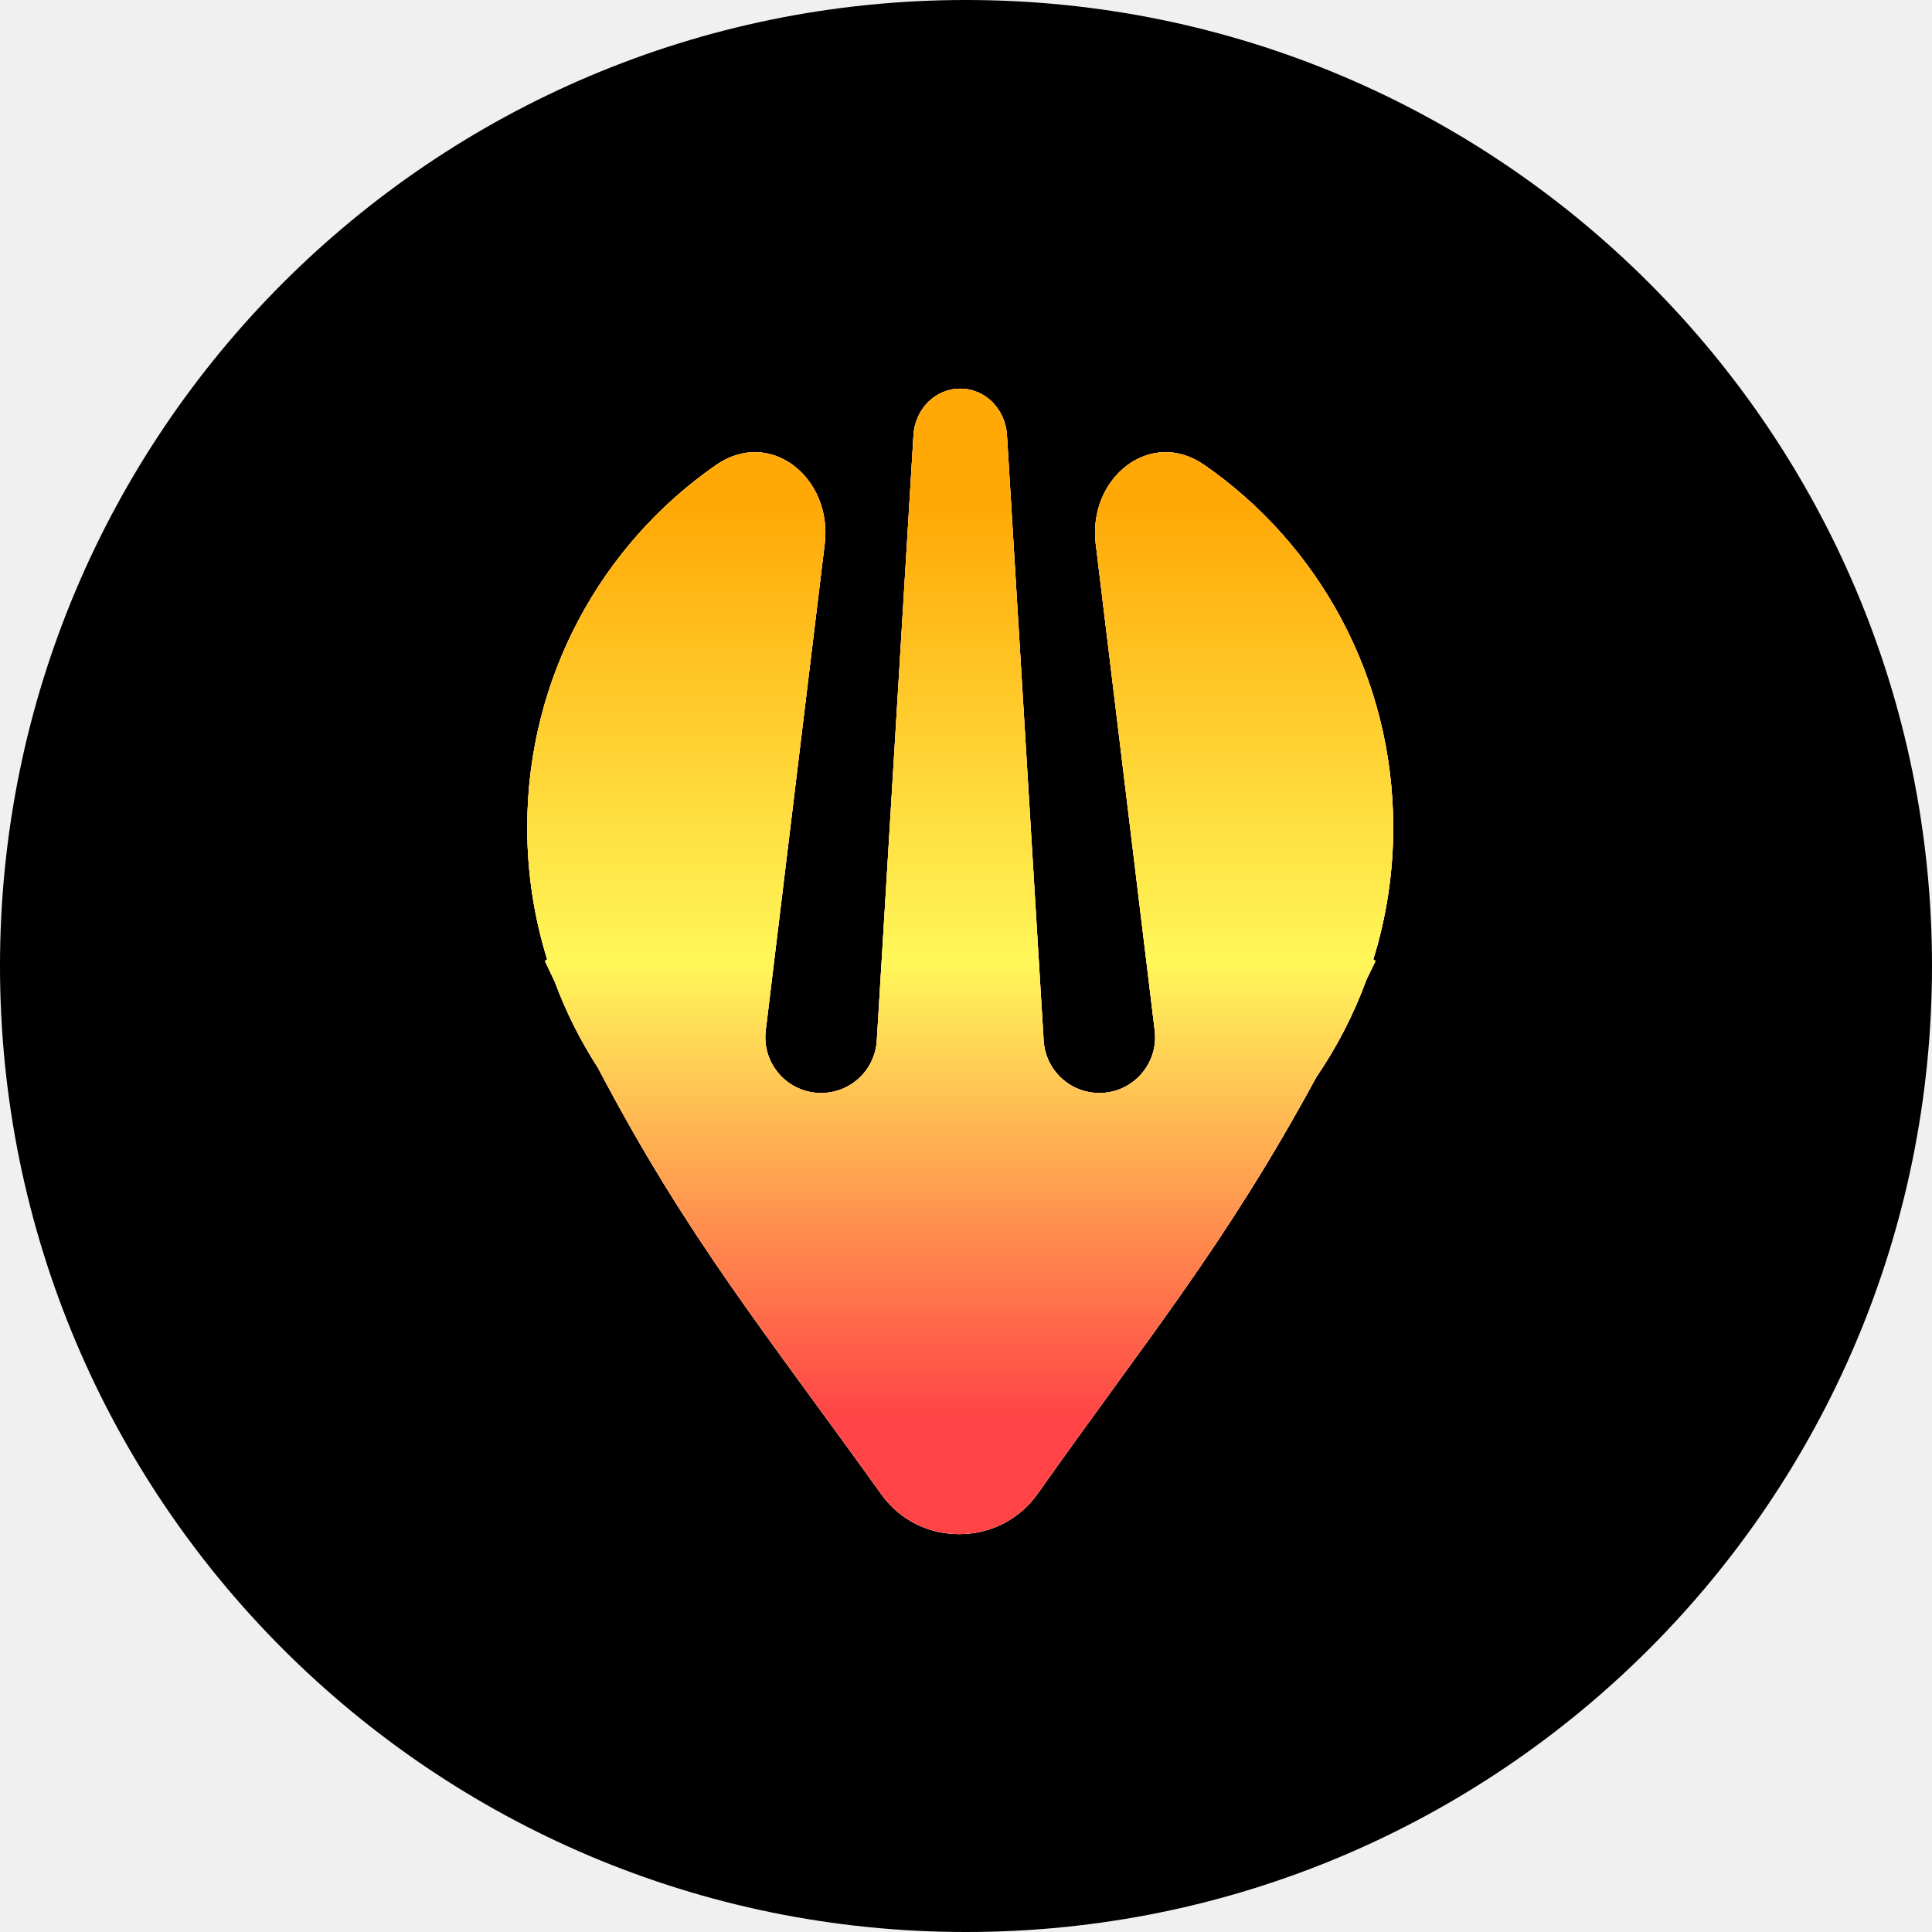
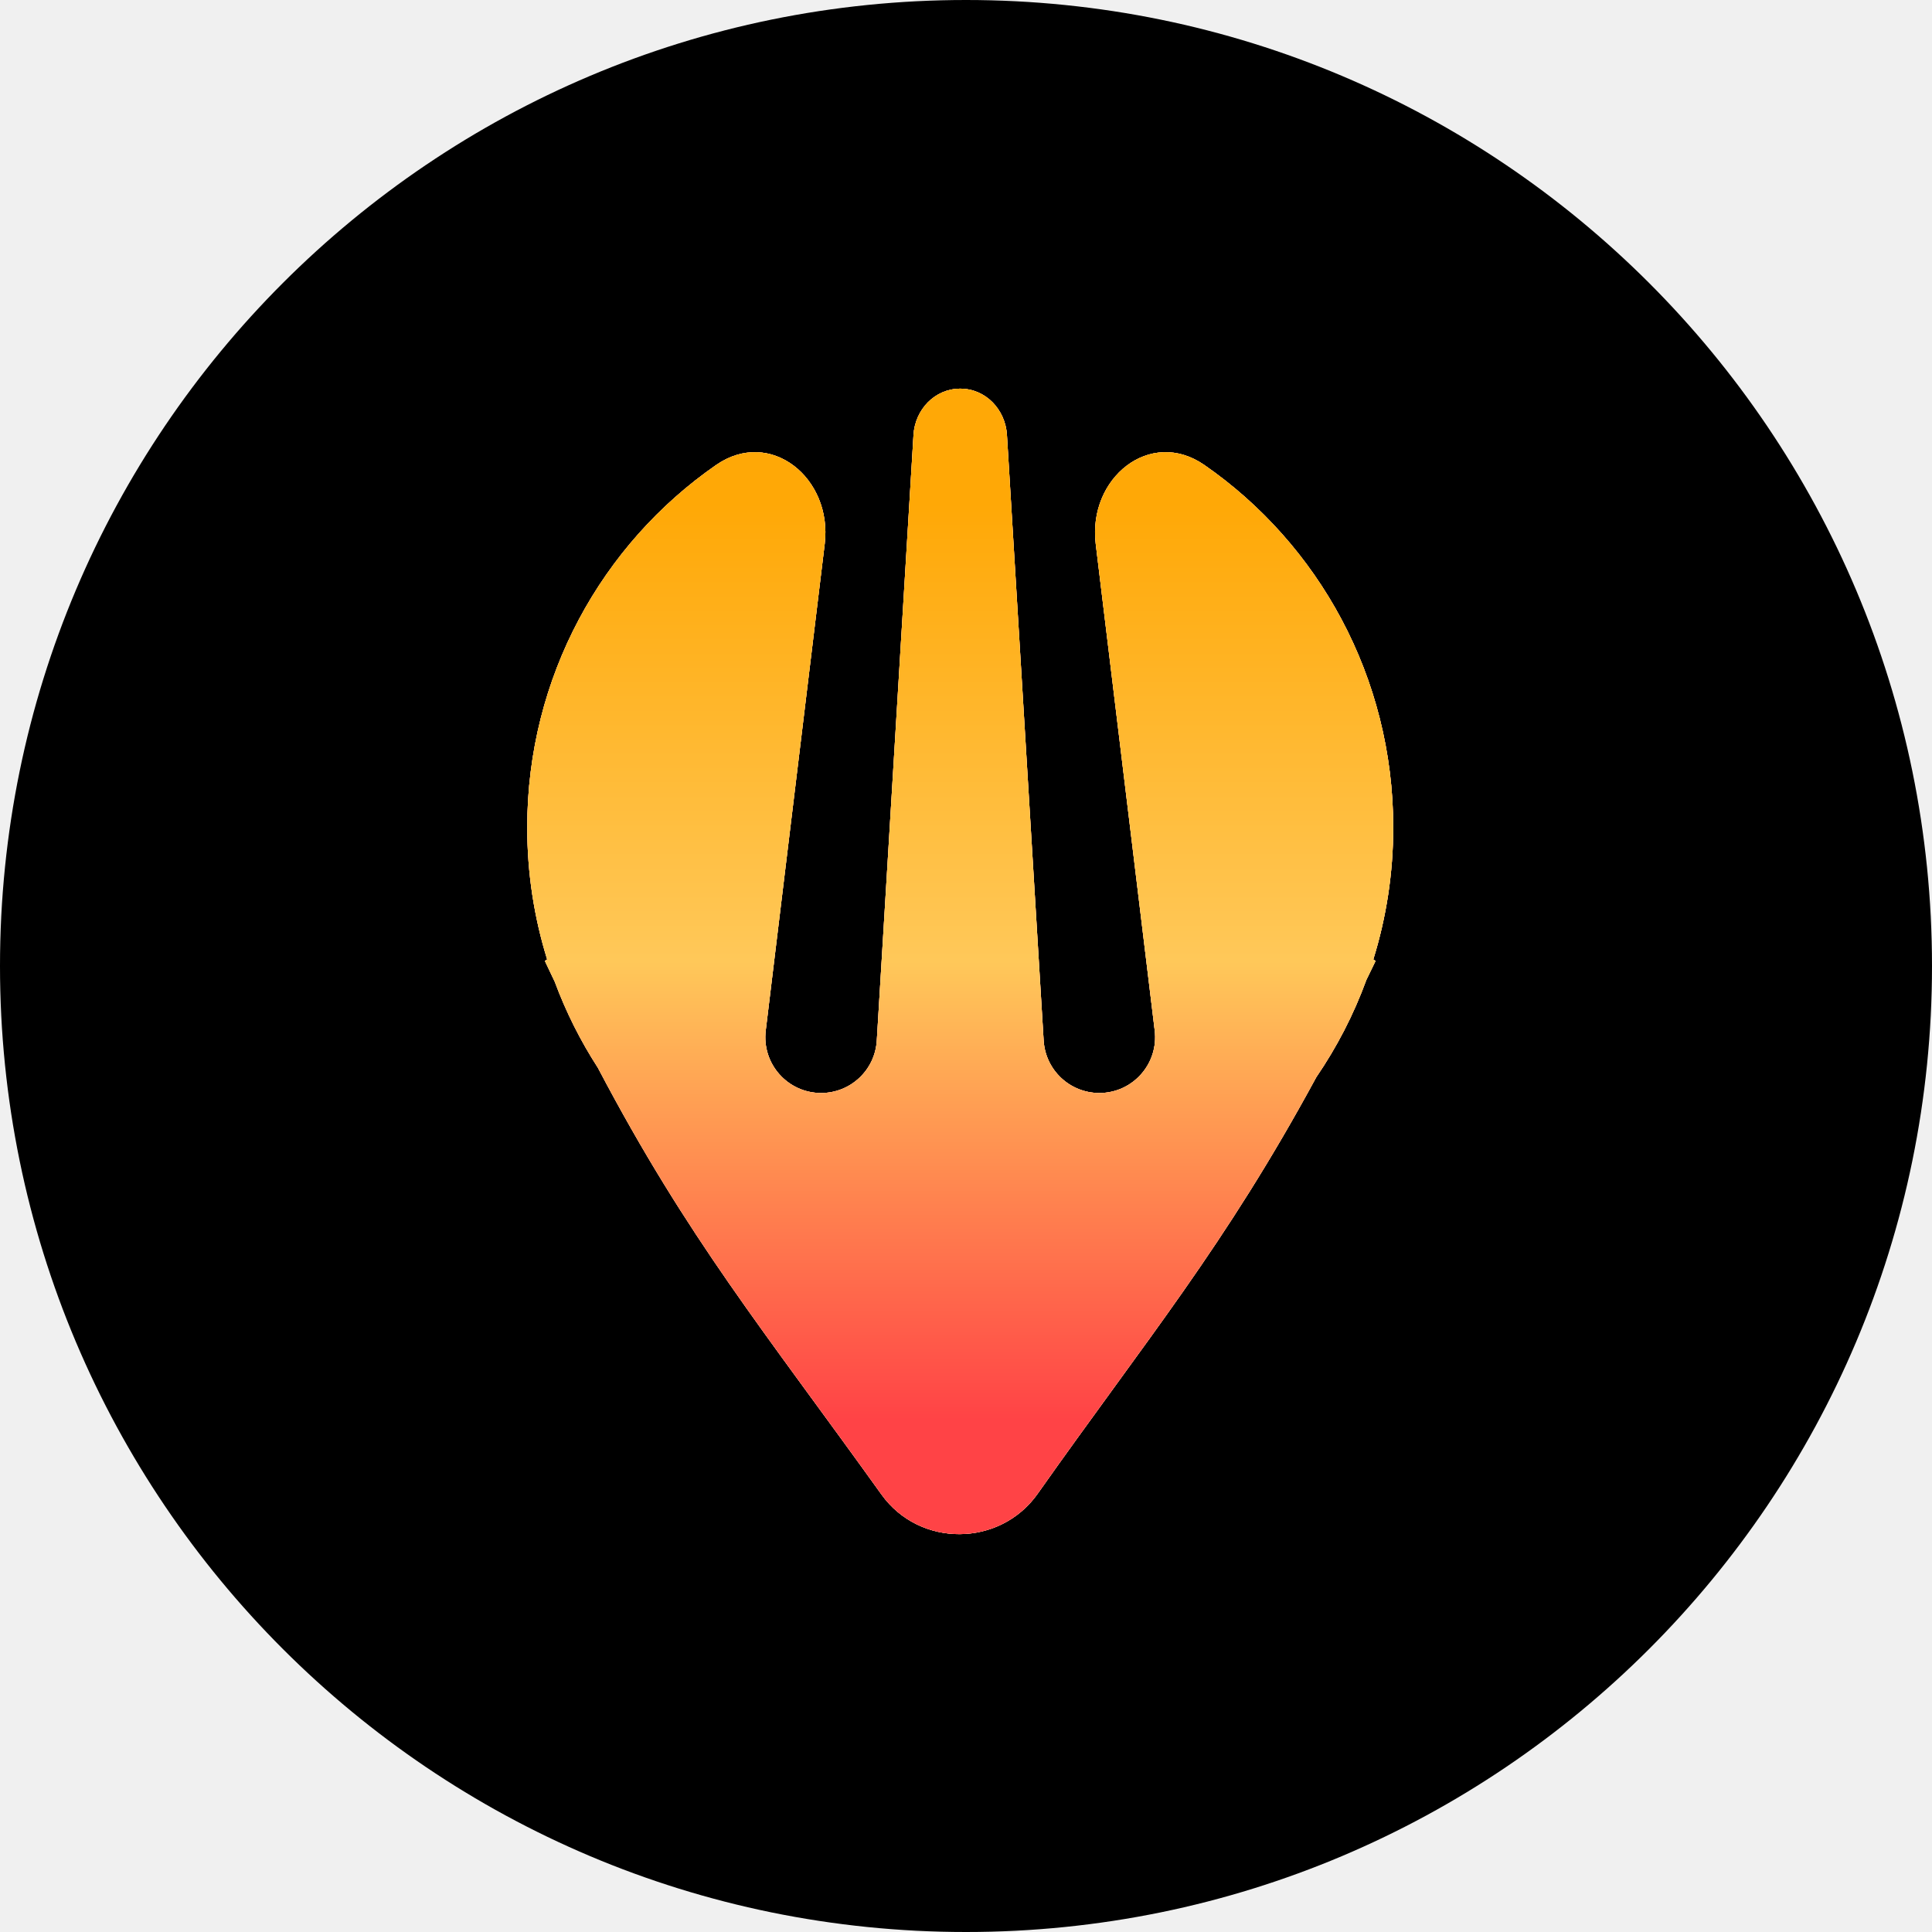
<svg xmlns="http://www.w3.org/2000/svg" width="512" height="512" viewBox="0 0 512 512" fill="none">
  <rect width="512" height="512" rx="256" fill="black" />
  <path d="M254.47 103C261.213 103 266.442 108.535 266.85 115.266L276.578 275.77C277.051 283.574 283.517 289.66 291.335 289.66C300.206 289.66 307.079 281.903 306.012 273.097L290.38 144.134C288.269 126.725 304.766 113.248 319.179 123.238C349.393 144.182 369.22 179.385 369.22 219.28C369.22 231.423 367.381 243.131 363.973 254.135C363.922 254.301 364.046 254.47 364.22 254.47C364.41 254.47 364.534 254.668 364.452 254.839C363.669 256.462 362.89 258.059 362.119 259.633C358.754 268.847 354.272 277.511 348.836 285.455C324.479 330.383 304.094 354.598 275.004 395.836C264.993 410.027 243.721 410.17 233.603 396.056C202.461 352.612 182.26 328.249 158.44 282.956C153.85 275.861 150.005 268.227 147.017 260.168C146.179 258.422 145.334 256.646 144.483 254.839C144.402 254.667 144.528 254.47 144.718 254.47C144.893 254.47 145.017 254.3 144.966 254.133C141.558 243.13 139.72 231.423 139.72 219.28C139.72 179.386 159.546 144.184 189.759 123.24C204.171 113.249 220.668 126.726 218.558 144.136L202.927 273.097C201.86 281.903 208.734 289.66 217.604 289.66C225.422 289.66 231.888 283.574 232.361 275.77L242.088 115.267C242.496 108.536 247.726 103 254.47 103Z" fill="#FA5268" />
  <path d="M254.47 103C261.213 103 266.442 108.535 266.85 115.266L276.578 275.77C277.051 283.574 283.517 289.66 291.335 289.66C300.206 289.66 307.079 281.903 306.012 273.097L290.38 144.134C288.269 126.725 304.766 113.248 319.179 123.238C349.393 144.182 369.22 179.385 369.22 219.28C369.22 231.423 367.381 243.131 363.973 254.135C363.922 254.301 364.046 254.47 364.22 254.47C364.41 254.47 364.534 254.668 364.452 254.839C363.669 256.462 362.89 258.059 362.119 259.633C358.754 268.847 354.272 277.511 348.836 285.455C324.479 330.383 304.094 354.598 275.004 395.836C264.993 410.027 243.721 410.17 233.603 396.056C202.461 352.612 182.26 328.249 158.44 282.956C153.85 275.861 150.005 268.227 147.017 260.168C146.179 258.422 145.334 256.646 144.483 254.839C144.402 254.667 144.528 254.47 144.718 254.47C144.893 254.47 145.017 254.3 144.966 254.133C141.558 243.13 139.72 231.423 139.72 219.28C139.72 179.386 159.546 144.184 189.759 123.24C204.171 113.249 220.668 126.726 218.558 144.136L202.927 273.097C201.86 281.903 208.734 289.66 217.604 289.66C225.422 289.66 231.888 283.574 232.361 275.77L242.088 115.267C242.496 108.536 247.726 103 254.47 103Z" fill="url(#paint0_linear_2093_123)" />
  <path d="M254.47 103C261.213 103 266.442 108.535 266.85 115.266L276.578 275.77C277.051 283.574 283.517 289.66 291.335 289.66C300.206 289.66 307.079 281.903 306.012 273.097L290.38 144.134C288.269 126.725 304.766 113.248 319.179 123.238C349.393 144.182 369.22 179.385 369.22 219.28C369.22 231.423 367.381 243.131 363.973 254.135C363.922 254.301 364.046 254.47 364.22 254.47C364.41 254.47 364.534 254.668 364.452 254.839C363.669 256.462 362.89 258.059 362.119 259.633C358.754 268.847 354.272 277.511 348.836 285.455C324.479 330.383 304.094 354.598 275.004 395.836C264.993 410.027 243.721 410.17 233.603 396.056C202.461 352.612 182.26 328.249 158.44 282.956C153.85 275.861 150.005 268.227 147.017 260.168C146.179 258.422 145.334 256.646 144.483 254.839C144.402 254.667 144.528 254.47 144.718 254.47C144.893 254.47 145.017 254.3 144.966 254.133C141.558 243.13 139.72 231.423 139.72 219.28C139.72 179.386 159.546 144.184 189.759 123.24C204.171 113.249 220.668 126.726 218.558 144.136L202.927 273.097C201.86 281.903 208.734 289.66 217.604 289.66C225.422 289.66 231.888 283.574 232.361 275.77L242.088 115.267C242.496 108.536 247.726 103 254.47 103Z" fill="white" />
  <path d="M254.47 103C261.213 103 266.442 108.535 266.85 115.266L276.578 275.77C277.051 283.574 283.517 289.66 291.335 289.66C300.206 289.66 307.079 281.903 306.012 273.097L290.38 144.134C288.269 126.725 304.766 113.248 319.179 123.238C349.393 144.182 369.22 179.385 369.22 219.28C369.22 231.423 367.381 243.131 363.973 254.135C363.922 254.301 364.046 254.47 364.22 254.47C364.41 254.47 364.534 254.668 364.452 254.839C363.669 256.462 362.89 258.059 362.119 259.633C358.754 268.847 354.272 277.511 348.836 285.455C324.479 330.383 304.094 354.598 275.004 395.836C264.993 410.027 243.721 410.17 233.603 396.056C202.461 352.612 182.26 328.249 158.44 282.956C153.85 275.861 150.005 268.227 147.017 260.168C146.179 258.422 145.334 256.646 144.483 254.839C144.402 254.667 144.528 254.47 144.718 254.47C144.893 254.47 145.017 254.3 144.966 254.133C141.558 243.13 139.72 231.423 139.72 219.28C139.72 179.386 159.546 144.184 189.759 123.24C204.171 113.249 220.668 126.726 218.558 144.136L202.927 273.097C201.86 281.903 208.734 289.66 217.604 289.66C225.422 289.66 231.888 283.574 232.361 275.77L242.088 115.267C242.496 108.536 247.726 103 254.47 103Z" fill="url(#paint1_linear_2093_123)" />
  <defs>
    <linearGradient id="paint0_linear_2093_123" x1="139.72" y1="254.78" x2="369.22" y2="254.78" gradientUnits="userSpaceOnUse">
      <stop stop-color="#E48709" />
      <stop offset="1" stop-color="#F59E0C" />
    </linearGradient>
    <linearGradient id="paint1_linear_2093_123" x1="254.47" y1="103" x2="254.47" y2="406.561" gradientUnits="userSpaceOnUse">
      <stop offset="0.1" stop-color="#FFA806" />
-       <stop offset="0.5" stop-color="#FFF759" />
+       <stop offset="0.5" stop-color="#FFC859" />
      <stop offset="0.9" stop-color="#FF4346" />
    </linearGradient>
  </defs>
</svg>
